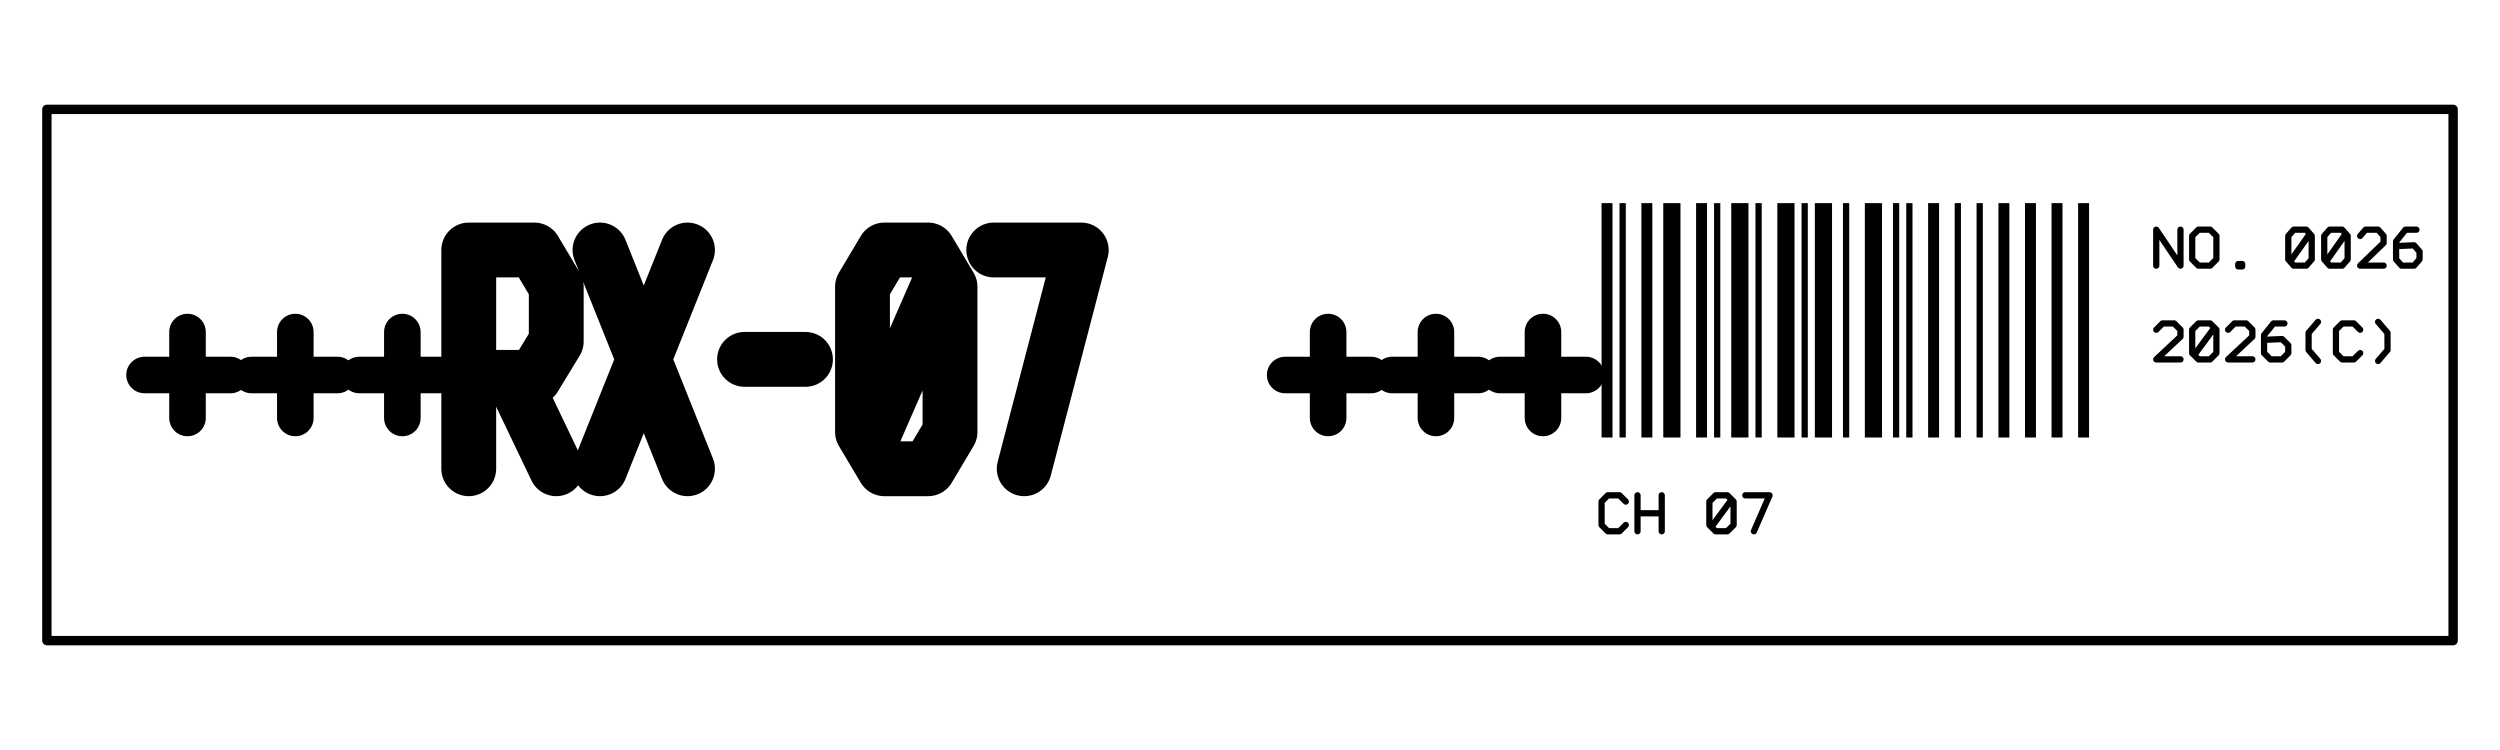
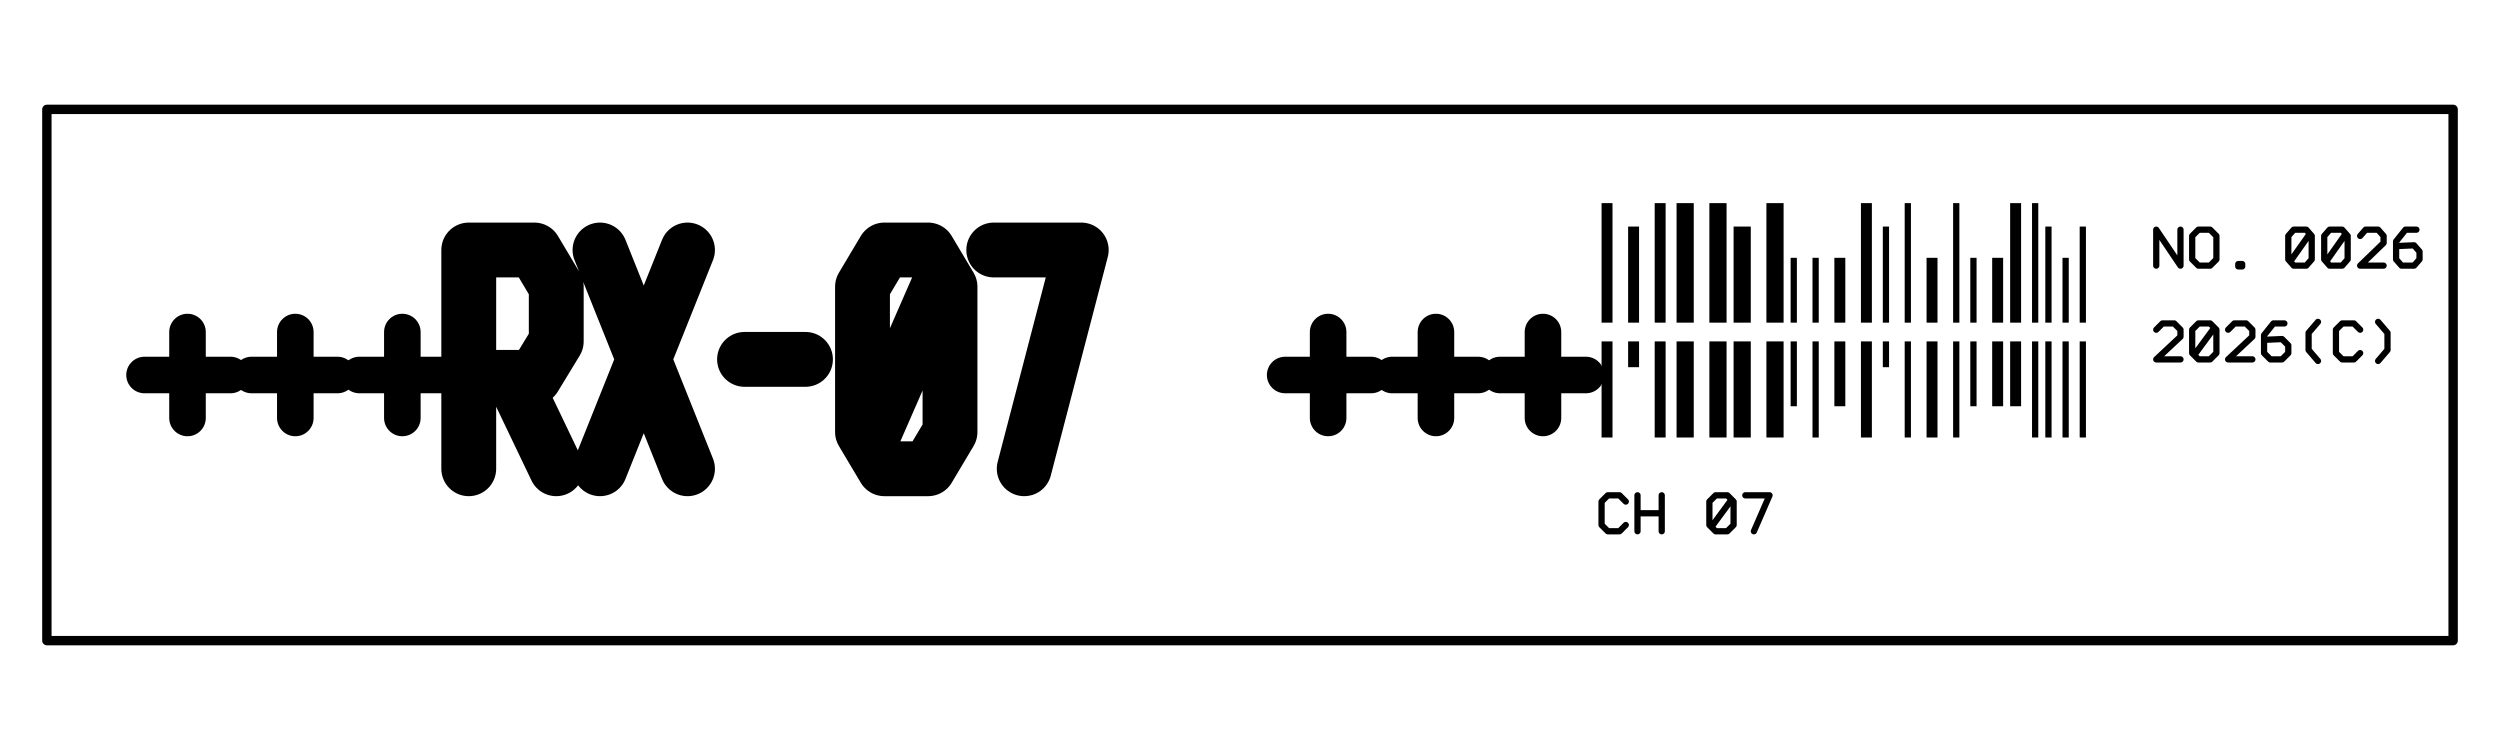
<svg xmlns="http://www.w3.org/2000/svg" viewBox="0 0 320 96">
  <g fill="none" stroke="#000" stroke-linecap="round" stroke-linejoin="round">
    <path d="M6 14l308 0 0 68-308 0z" stroke-width="1.2" />
    <path d="M18.5 48l11 0M24 42.5l0 11" stroke-width="4.68" />
    <path d="M32.2 48l11 0M37.8 42.5l0 11" stroke-width="4.68" />
    <path d="M46 48l11 0M51.5 42.5l0 11" stroke-width="4.68" />
    <path d="M60 60l0-28 8.4 0 2.8 4.7 0 7-2.8 4.6-8.4 0M65.6 48.3l5.6 11.7M76.8 32l11.2 28M88 32l-11.2 28M95.3 46l7.8 0M113.2 32l5.6 0 2.8 4.7 0 18.6-2.8 4.7-5.6 0-2.8-4.7 0-18.6 2.8-4.7M120.5 35.7l-9 20.6M127.2 32l11.2 0-7.3 28" stroke-width="7.02" />
    <path d="M164.5 48l11 0M170 42.5l0 11" stroke-width="4.68" />
    <path d="M178.2 48l11 0M183.8 42.5l0 11" stroke-width="4.68" />
    <path d="M192 48l11 0M197.5 42.5l0 11" stroke-width="4.68" />
-     <path d="M205 26l1.4 0 0 30-1.4 0z" fill="#000" stroke="none" fill-rule="evenodd" />
-     <path d="M207.3 26l.8 0 0 30-.8 0z" fill="#000" stroke="none" fill-rule="evenodd" />
-     <path d="M210.1 26l1.4 0 0 30-1.4 0z" fill="#000" stroke="none" fill-rule="evenodd" />
-     <path d="M212.9 26l2.2 0 0 30-2.2 0z" fill="#000" stroke="none" fill-rule="evenodd" />
-     <path d="M217.1 26l1.4 0 0 30-1.4 0z" fill="#000" stroke="none" fill-rule="evenodd" />
-     <path d="M219.4 26l.8 0 0 30-.8 0z" fill="#000" stroke="none" fill-rule="evenodd" />
-     <path d="M221.6 26l2.2 0 0 30-2.2 0z" fill="#000" stroke="none" fill-rule="evenodd" />
-     <path d="M224.7 26l.8 0 0 30-.8 0z" fill="#000" stroke="none" fill-rule="evenodd" />
-     <path d="M227.5 26l2.2 0 0 30-2.2 0z" fill="#000" stroke="none" fill-rule="evenodd" />
-     <path d="M230.6 26l.8 0 0 30-.8 0z" fill="#000" stroke="none" fill-rule="evenodd" />
-     <path d="M232.3 26l2.2 0 0 30-2.2 0z" fill="#000" stroke="none" fill-rule="evenodd" />
-     <path d="M235.9 26l.8 0 0 30-.8 0z" fill="#000" stroke="none" fill-rule="evenodd" />
-     <path d="M238.7 26l2.2 0 0 30-2.2 0z" fill="#000" stroke="none" fill-rule="evenodd" />
-     <path d="M242.3 26l.8 0 0 30-.8 0z" fill="#000" stroke="none" fill-rule="evenodd" />
-     <path d="M244 26l.8 0 0 30-.8 0z" fill="#000" stroke="none" fill-rule="evenodd" />
-     <path d="M246.8 26l1.4 0 0 30-1.4 0z" fill="#000" stroke="none" fill-rule="evenodd" />
-     <path d="M250.2 26l.8 0 0 30-.8 0z" fill="#000" stroke="none" fill-rule="evenodd" />
-     <path d="M253 26l.8 0 0 30-.8 0z" fill="#000" stroke="none" fill-rule="evenodd" />
-     <path d="M255.8 26l1.4 0 0 30-1.4 0z" fill="#000" stroke="none" fill-rule="evenodd" />
-     <path d="M259.2 26l1.4 0 0 30-1.4 0z" fill="#000" stroke="none" fill-rule="evenodd" />
-     <path d="M262.6 26l1.4 0 0 30-1.4 0z" fill="#000" stroke="none" fill-rule="evenodd" />
-     <path d="M266 26l1.4 0 0 30-1.4 0z" fill="#000" stroke="none" fill-rule="evenodd" />
+     <path d="M205 26l1.4 0 0 15.3-1.4 0z" fill="#000" stroke="none" fill-rule="evenodd" />
+     <path d="M205 43.7l1.4 0 0 12.3-1.4 0z" fill="#000" stroke="none" fill-rule="evenodd" />
+     <path d="M208.4 29l1.4 0 0 12.3-1.4 0z" fill="#000" stroke="none" fill-rule="evenodd" />
+     <path d="M208.4 43.7l1.4 0 0 3.3-1.4 0z" fill="#000" stroke="none" fill-rule="evenodd" />
+     <path d="M211.8 26l1.4 0 0 15.3-1.4 0z" fill="#000" stroke="none" fill-rule="evenodd" />
+     <path d="M211.8 43.7l1.4 0 0 12.3-1.4 0z" fill="#000" stroke="none" fill-rule="evenodd" />
+     <path d="M214.6 26l2.2 0 0 15.3-2.2 0z" fill="#000" stroke="none" fill-rule="evenodd" />
+     <path d="M214.6 43.7l2.2 0 0 12.3-2.2 0z" fill="#000" stroke="none" fill-rule="evenodd" />
+     <path d="M218.8 26l2.2 0 0 15.3-2.2 0z" fill="#000" stroke="none" fill-rule="evenodd" />
+     <path d="M218.8 43.7l2.2 0 0 12.3-2.2 0z" fill="#000" stroke="none" fill-rule="evenodd" />
+     <path d="M221.9 29l2.2 0 0 12.3-2.2 0z" fill="#000" stroke="none" fill-rule="evenodd" />
+     <path d="M221.9 43.7l2.2 0 0 12.3-2.2 0z" fill="#000" stroke="none" fill-rule="evenodd" />
+     <path d="M226.1 26l2.2 0 0 15.3-2.2 0z" fill="#000" stroke="none" fill-rule="evenodd" />
+     <path d="M226.1 43.7l2.2 0 0 12.3-2.2 0z" fill="#000" stroke="none" fill-rule="evenodd" />
+     <path d="M229.2 33l.8 0 0 8.3-.8 0z" fill="#000" stroke="none" fill-rule="evenodd" />
+     <path d="M229.2 43.7l.8 0 0 8.3-.8 0z" fill="#000" stroke="none" fill-rule="evenodd" />
+     <path d="M232 33l.8 0 0 8.3-.8 0z" fill="#000" stroke="none" fill-rule="evenodd" />
+     <path d="M232 43.7l.8 0 0 12.3-.8 0z" fill="#000" stroke="none" fill-rule="evenodd" />
+     <path d="M234.8 33l1.4 0 0 8.3-1.4 0z" fill="#000" stroke="none" fill-rule="evenodd" />
+     <path d="M234.8 43.7l1.4 0 0 8.3-1.4 0z" fill="#000" stroke="none" fill-rule="evenodd" />
+     <path d="M238.2 26l1.4 0 0 15.3-1.4 0z" fill="#000" stroke="none" fill-rule="evenodd" />
+     <path d="M238.2 43.7l1.4 0 0 12.3-1.4 0z" fill="#000" stroke="none" fill-rule="evenodd" />
+     <path d="M241 29l.8 0 0 12.3-.8 0z" fill="#000" stroke="none" fill-rule="evenodd" />
+     <path d="M241 43.7l.8 0 0 3.3-.8 0z" fill="#000" stroke="none" fill-rule="evenodd" />
+     <path d="M243.8 26l.8 0 0 15.3-.8 0z" fill="#000" stroke="none" fill-rule="evenodd" />
+     <path d="M243.8 43.7l.8 0 0 12.3-.8 0z" fill="#000" stroke="none" fill-rule="evenodd" />
+     <path d="M246.6 33l1.4 0 0 8.3-1.4 0z" fill="#000" stroke="none" fill-rule="evenodd" />
+     <path d="M246.6 43.7l1.4 0 0 12.3-1.4 0z" fill="#000" stroke="none" fill-rule="evenodd" />
+     <path d="M250 26l.8 0 0 15.3-.8 0z" fill="#000" stroke="none" fill-rule="evenodd" />
+     <path d="M250 43.7l.8 0 0 12.3-.8 0z" fill="#000" stroke="none" fill-rule="evenodd" />
+     <path d="M252.2 33l.8 0 0 8.3-.8 0z" fill="#000" stroke="none" fill-rule="evenodd" />
+     <path d="M252.2 43.7l.8 0 0 8.3-.8 0z" fill="#000" stroke="none" fill-rule="evenodd" />
+     <path d="M255 33l1.4 0 0 8.3-1.4 0z" fill="#000" stroke="none" fill-rule="evenodd" />
+     <path d="M255 43.7l1.4 0 0 8.3-1.4 0z" fill="#000" stroke="none" fill-rule="evenodd" />
+     <path d="M257.3 26l1.4 0 0 15.3-1.4 0z" fill="#000" stroke="none" fill-rule="evenodd" />
+     <path d="M257.3 43.7l1.4 0 0 8.3-1.4 0z" fill="#000" stroke="none" fill-rule="evenodd" />
+     <path d="M260.1 26l.8 0 0 15.3-.8 0z" fill="#000" stroke="none" fill-rule="evenodd" />
+     <path d="M260.1 43.7l.8 0 0 12.3-.8 0z" fill="#000" stroke="none" fill-rule="evenodd" />
+     <path d="M261.8 29l.8 0 0 12.3-.8 0z" fill="#000" stroke="none" fill-rule="evenodd" />
+     <path d="M261.8 43.7l.8 0 0 12.3-.8 0z" fill="#000" stroke="none" fill-rule="evenodd" />
+     <path d="M264 33l.8 0 0 8.3-.8 0z" fill="#000" stroke="none" fill-rule="evenodd" />
+     <path d="M264 43.7l.8 0 0 12.3-.8 0z" fill="#000" stroke="none" fill-rule="evenodd" />
+     <path d="M266.2 29l.8 0 0 12.3-.8 0z" fill="#000" stroke="none" fill-rule="evenodd" />
+     <path d="M266.2 43.7l.8 0 0 12.3-.8 0z" fill="#000" stroke="none" fill-rule="evenodd" />
    <path d="M208.1 64.2l-.8-.8-1.5 0-.8 .8 0 3 .8 .8 1.5 0 .8-.8M209.6 63.4l0 4.6M212.7 63.4l0 4.6M209.6 65.7l3.1 0M219.6 63.4l1.5 0 .8 .8 0 3-.8 .8-1.5 0-.8-.8 0-3 .8-.8M221.6 64l-2.5 3.4M223.4 63.4l3.1 0-2 4.6" stroke-width="0.8" />
    <path d="M276 34l0-4.6 3.1 4.6 0-4.6M281.4 29.4l1.5 0 .8 .8 0 3-.8 .8-1.5 0-.8-.8 0-3 .8-.8M286.5 33.8l.5 0 0 .3-.5 0 0-.3M293.6 29.4l1.6 0 .7 .8 0 3-.7 .8-1.6 0-.7-.8 0-3 .7-.8M295.6 30l-2.4 3.4M298.2 29.4l1.6 0 .7 .8 0 3-.7 .8-1.6 0-.7-.8 0-3 .7-.8M300.2 30l-2.4 3.4M302.1 30.2l.7-.8 1.6 0 .7 .8 0 .9-3 2.9 3 0M309.3 29.4l-1.4 0-1.2 1.5 0 2.3 .7 .8 1.6 0 .7-.8 0-1-.7-.8-2.3 .1" stroke-width="0.8" />
    <path d="M276 42.2l.8-.8 1.5 0 .8 .8 0 .9-3.1 2.9 3.1 0M281.4 41.4l1.5 0 .8 .8 0 3-.8 .8-1.5 0-.8-.8 0-3 .8-.8M283.4 42l-2.5 3.4M285.2 42.2l.8-.8 1.5 0 .8 .8 0 .9-3.1 2.9 3.1 0M292.4 41.4l-1.4 0-1.2 1.5 0 2.3 .8 .8 1.5 0 .8-.8 0-1-.8-.8-2.3 .1M296.7 41.2l-1.2 1.4 0 2.2 1.2 1.4M302.1 42.2l-.8-.8-1.5 0-.8 .8 0 3 .8 .8 1.5 0 .8-.8M304.4 41.2l1.2 1.4 0 2.2-1.2 1.4" stroke-width="0.8" />
  </g>
</svg>
